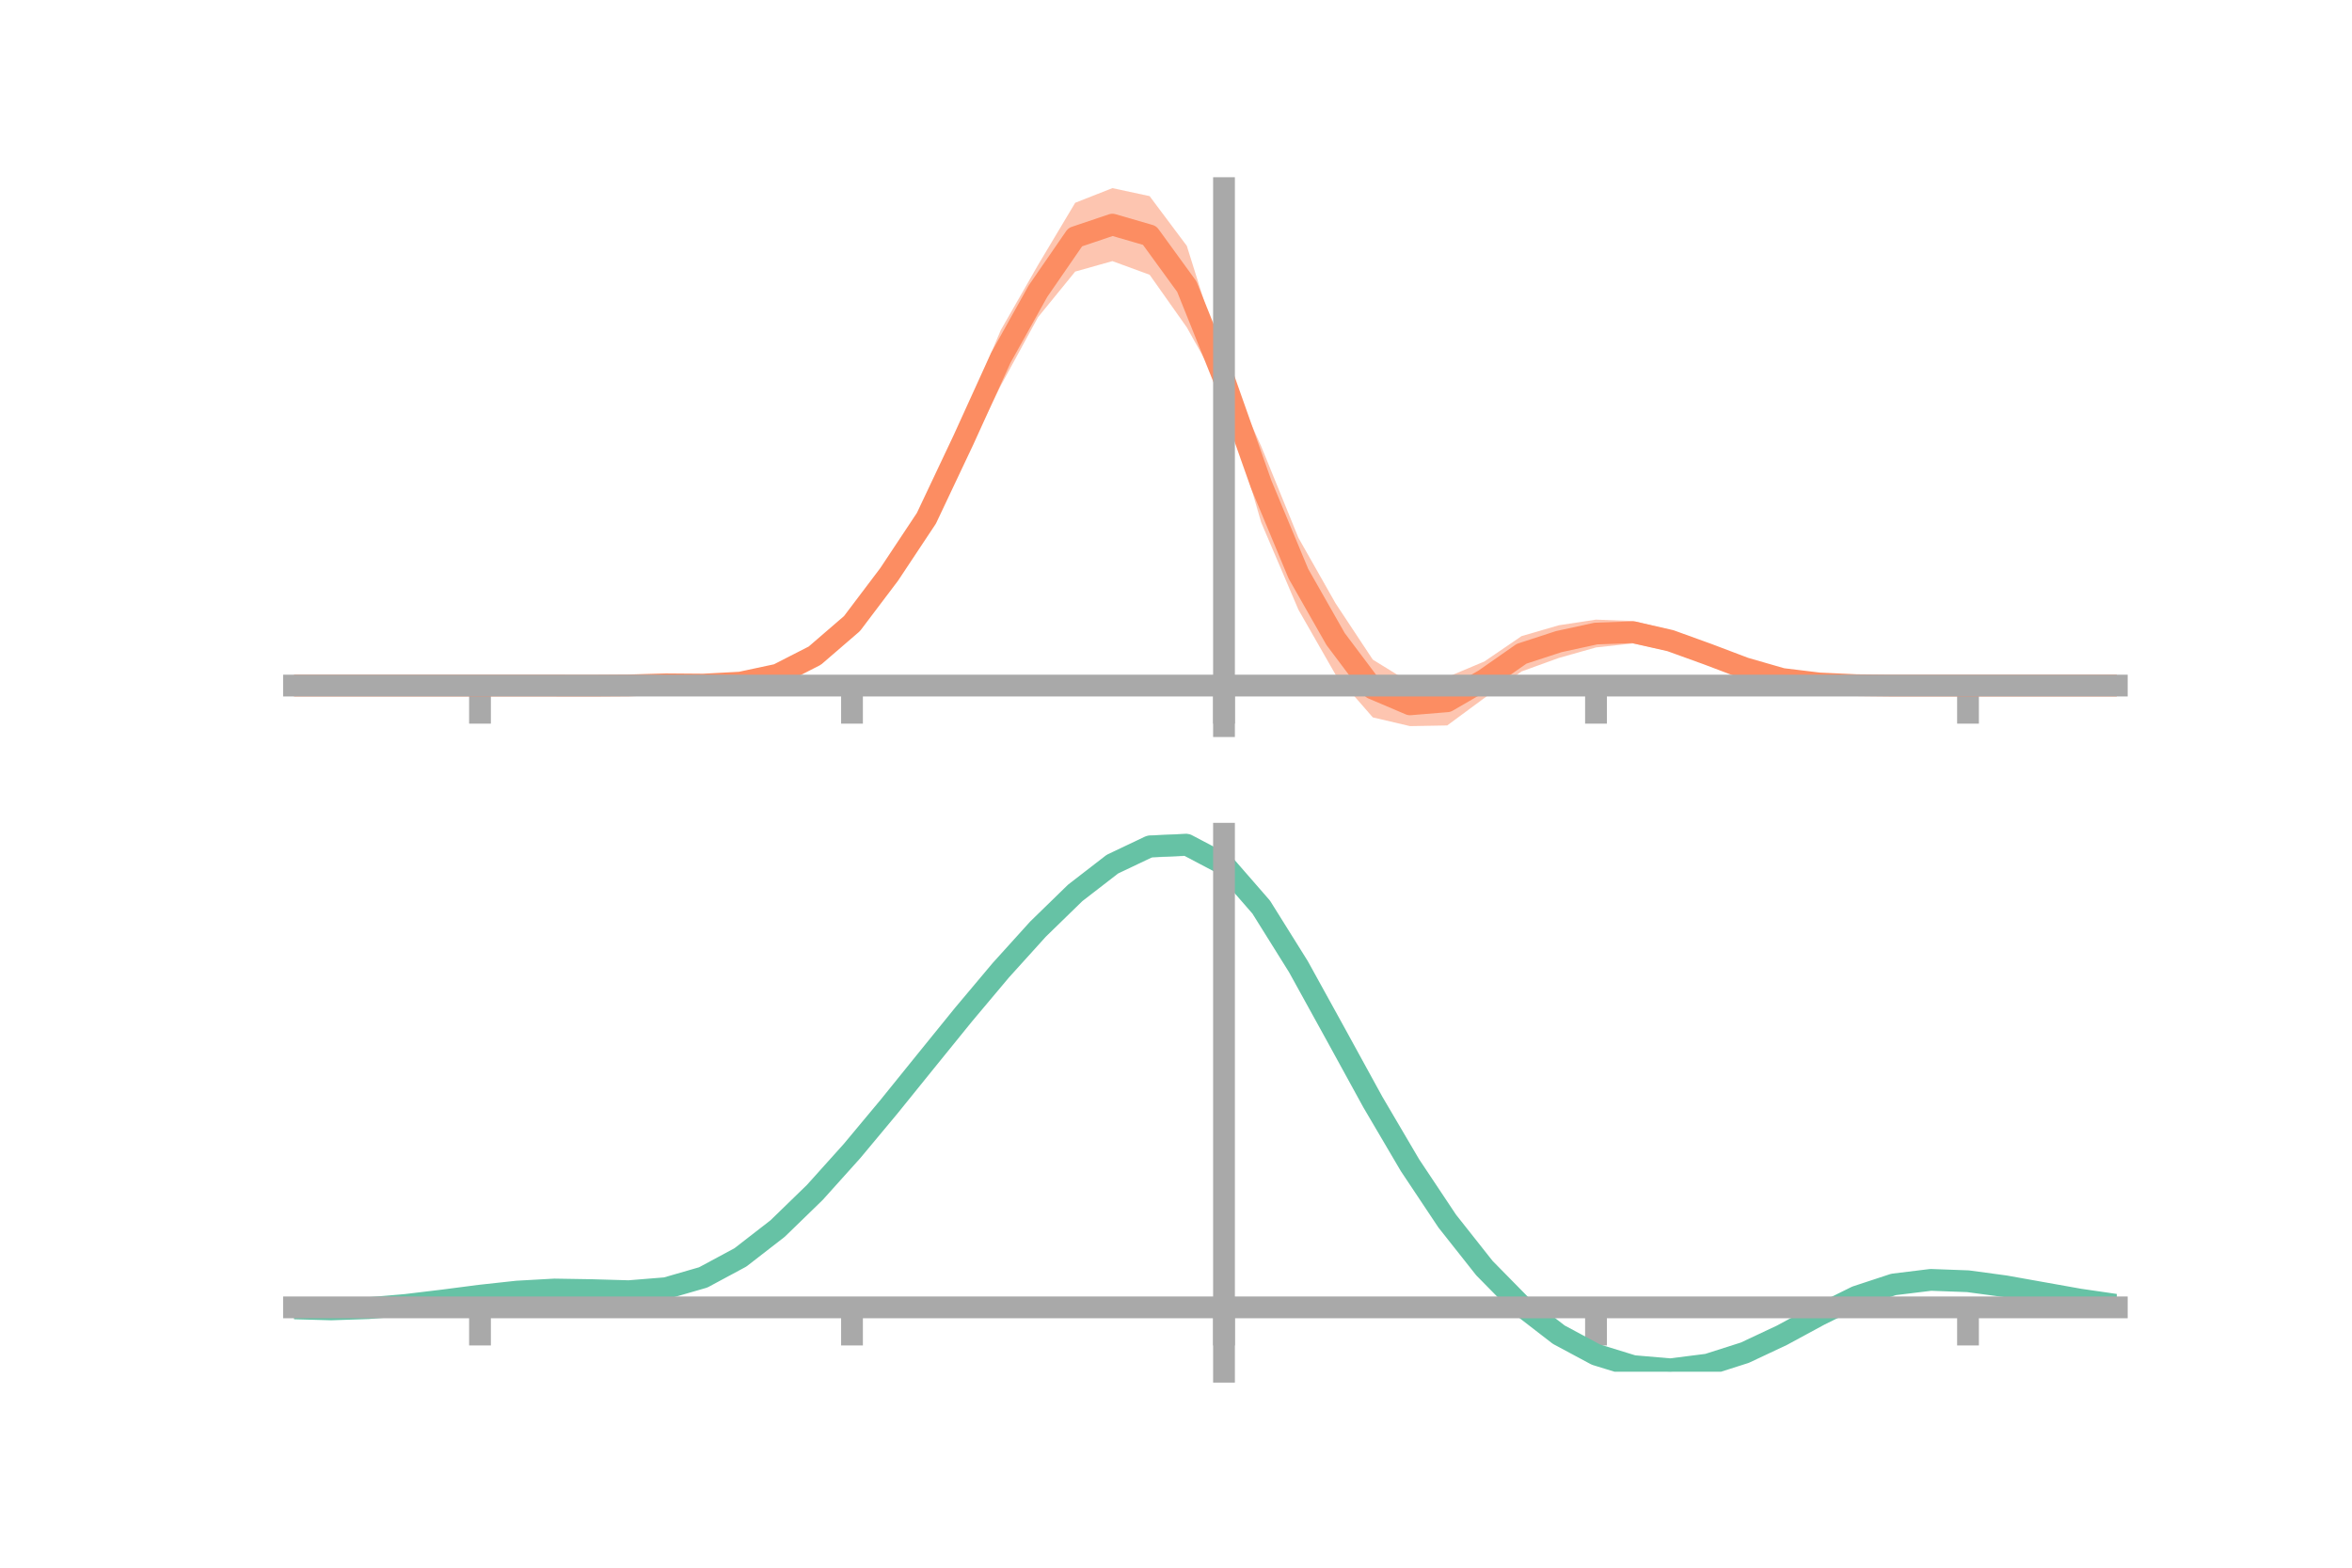
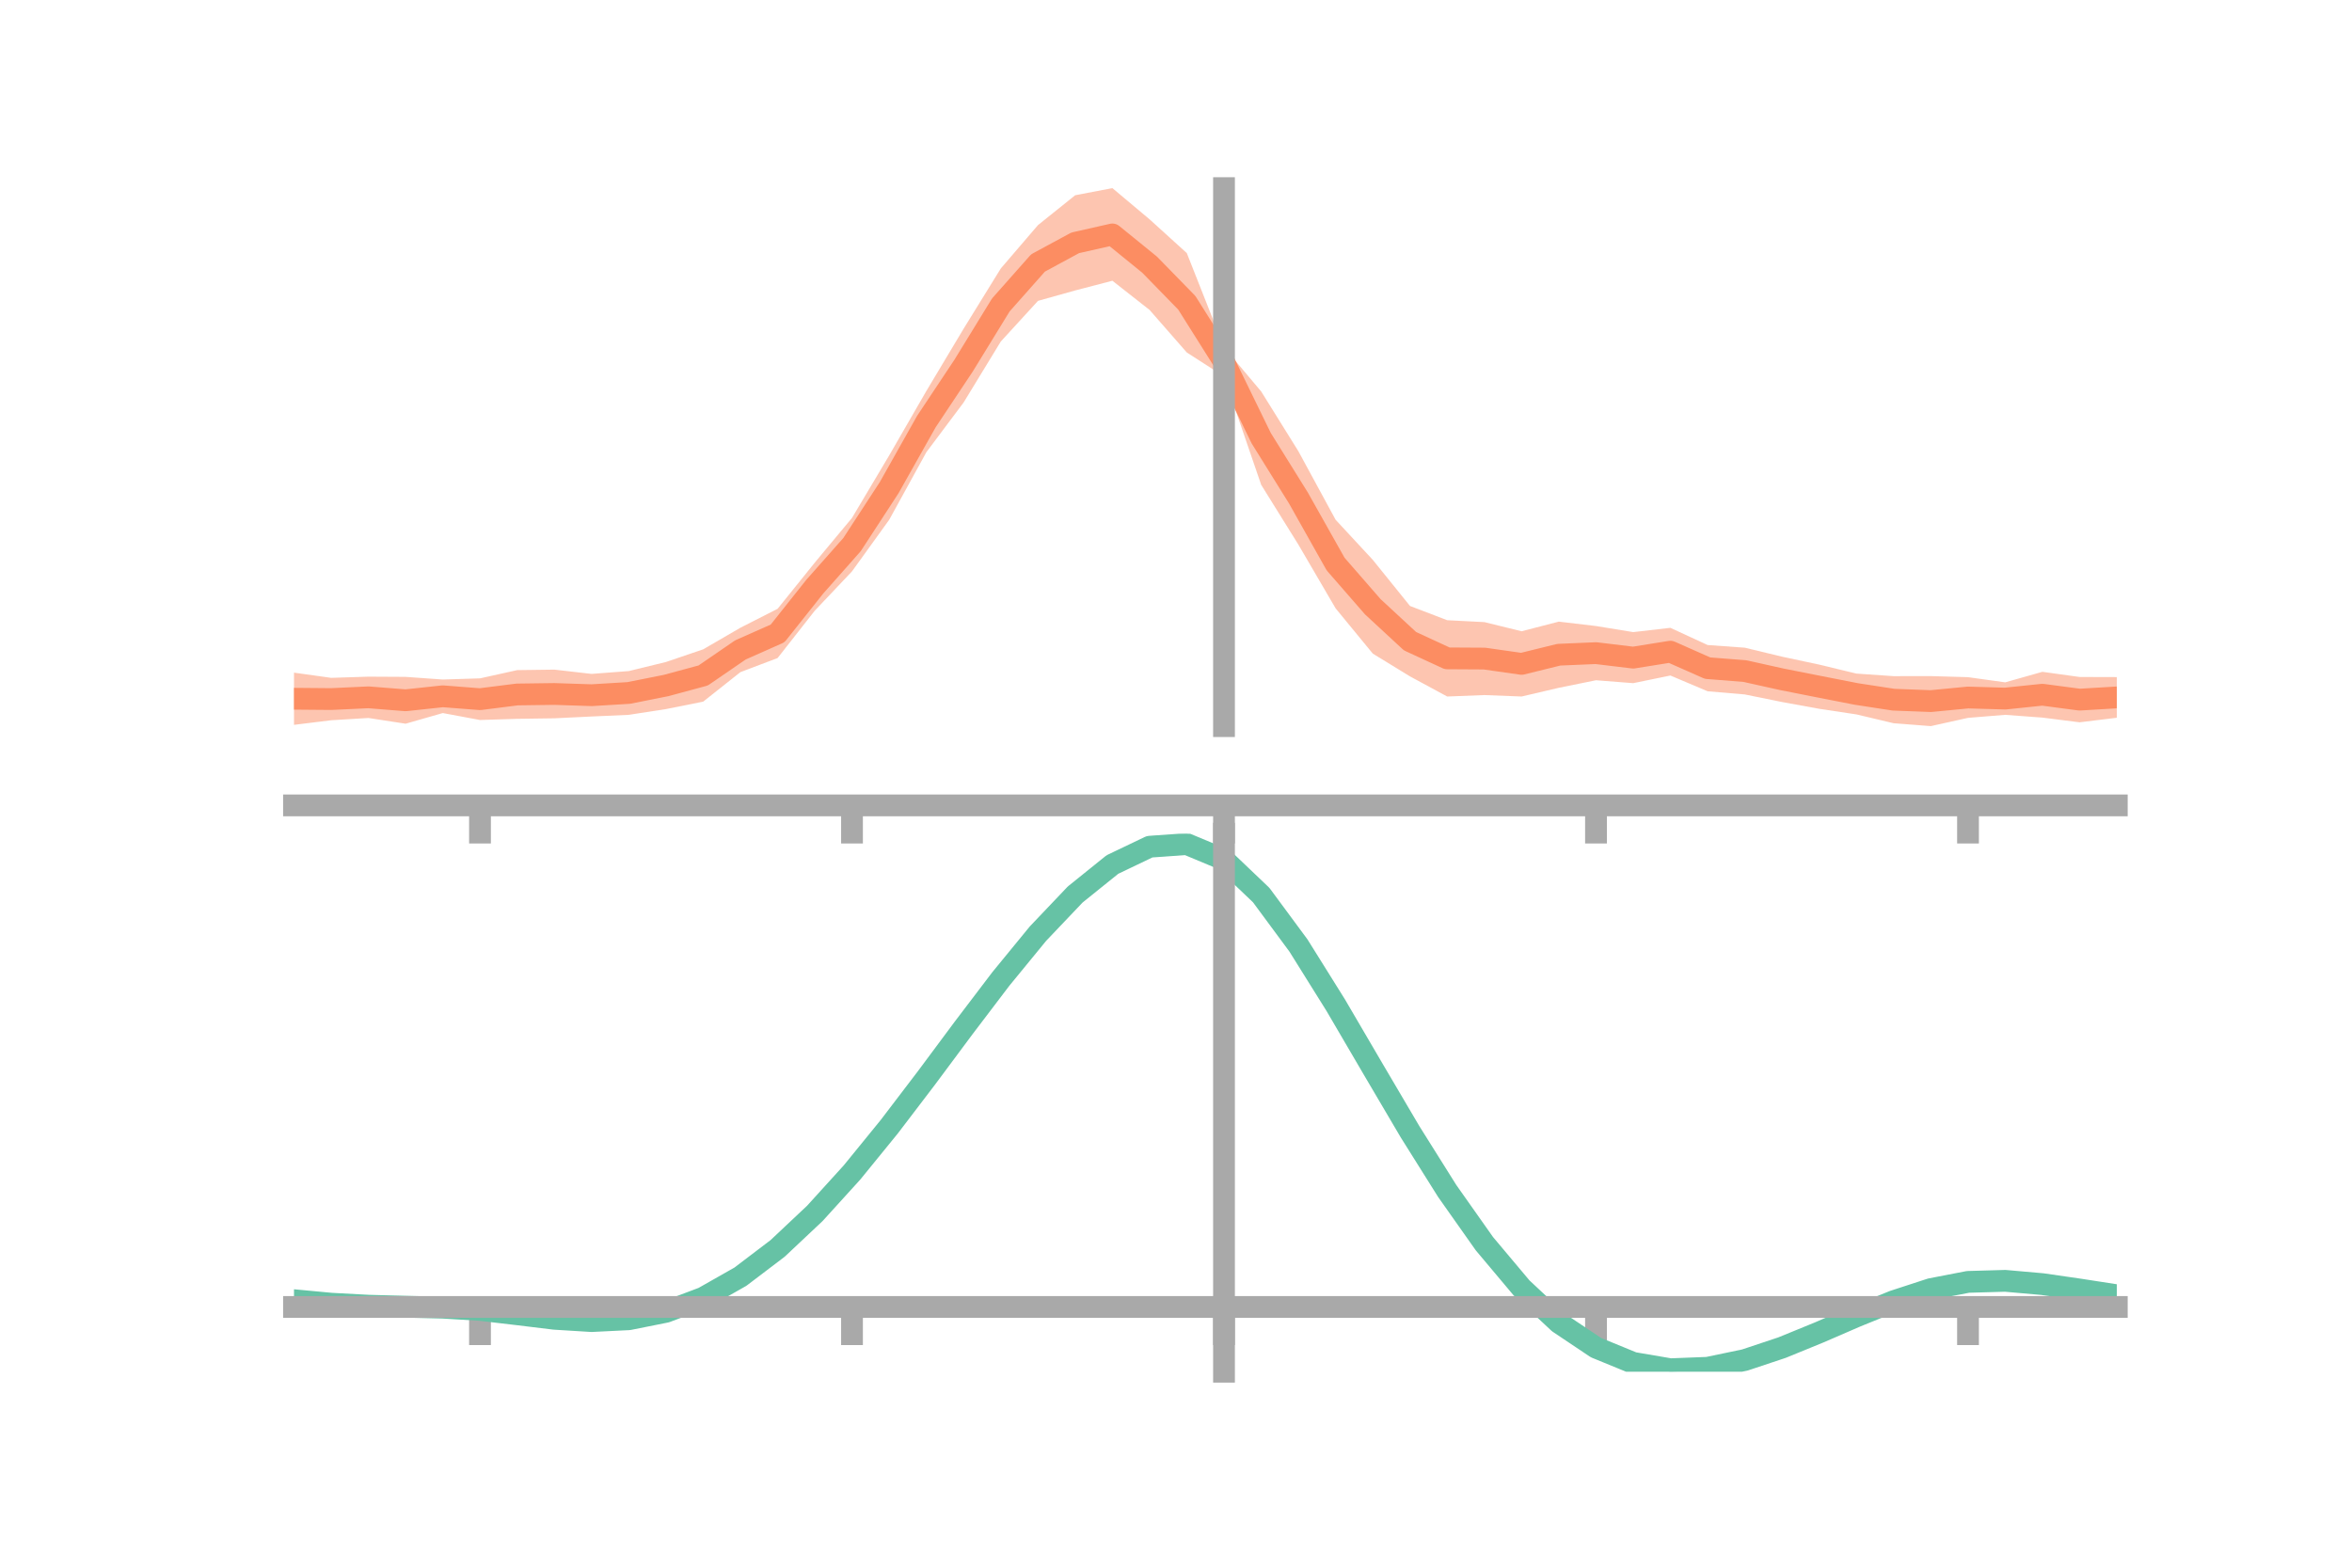
<svg xmlns="http://www.w3.org/2000/svg" xmlns:xlink="http://www.w3.org/1999/xlink" height="144pt" version="1.1" viewBox="0 0 216 144" width="216pt">
  <defs>
    <style type="text/css">
*{stroke-linecap:butt;stroke-linejoin:round;}
  </style>
  </defs>
  <g id="figure_1">
    <g id="patch_1">
      <path d="M 0 144  L 216 144  L 216 0  L 0 0  z " style="fill:none;" />
    </g>
    <g id="axes_1">
      <g id="patch_2">
        <path d="M 27 66.698  L 194.4 66.698  L 194.4 17.28  L 27 17.28  z " style="fill:none;" />
      </g>
      <g id="PolyCollection_1">
-         <path clip-path="url(#p41ab918063)" d="M 27 62.973  L 27 62.973  L 30.416 62.973  L 33.833 62.973  L 37.249 62.973  L 40.665 62.973  L 44.082 62.973  L 47.498 62.973  L 50.914 62.97  L 54.331 62.917  L 57.747 62.752  L 61.163 62.524  L 64.58 62.46  L 67.996 61.903  L 71.412 61.095  L 74.829 59.245  L 78.245 56.081  L 81.661 51.17  L 85.078 45.992  L 88.494 38.42  L 91.91 30.32  L 95.327 24.345  L 98.743 18.626  L 102.159 17.28  L 105.576 18.015  L 108.992 22.582  L 112.408 33.473  L 115.824 40.993  L 119.241 49.396  L 122.657 55.423  L 126.073 60.59  L 129.49 62.698  L 132.906 62.197  L 136.322 60.76  L 139.739 58.428  L 143.155 57.435  L 146.571 56.916  L 149.988 57.041  L 153.404 57.87  L 156.82 59.193  L 160.237 60.874  L 163.653 61.997  L 167.069 62.551  L 170.486 62.863  L 173.902 62.968  L 177.318 62.973  L 180.735 62.973  L 184.151 62.973  L 187.567 62.973  L 190.984 62.973  L 194.4 62.973  L 194.4 62.973  L 194.4 62.973  L 190.984 62.973  L 187.567 62.973  L 184.151 62.973  L 180.735 62.973  L 177.318 62.973  L 173.902 62.977  L 170.486 63.01  L 167.069 63.008  L 163.653 62.73  L 160.237 61.883  L 156.82 60.978  L 153.404 59.83  L 149.988 59.101  L 146.571 59.471  L 143.155 60.437  L 139.739 61.674  L 136.322 64.114  L 132.906 66.636  L 129.49 66.698  L 126.073 65.895  L 122.657 61.974  L 119.241 56.001  L 115.824 47.99  L 112.408 36.183  L 108.992 30.07  L 105.576 25.236  L 102.159 23.985  L 98.743 24.945  L 95.327 29.139  L 91.91 35.417  L 88.494 42.342  L 85.078 49.22  L 81.661 54.342  L 78.245 58.476  L 74.829 61.203  L 71.412 62.847  L 67.996 63.498  L 64.58 63.31  L 61.163 63.193  L 57.747 63.161  L 54.331 63.041  L 50.914 62.976  L 47.498 62.973  L 44.082 62.973  L 40.665 62.973  L 37.249 62.973  L 33.833 62.973  L 30.416 62.973  L 27 62.973  z " style="fill:#fc8d62;fill-opacity:0.5;" />
+         <path clip-path="url(#pd8a423d5de)" d="M 27 66.58  L 27 61.786  L 30.416 62.264  L 33.833 62.155  L 37.249 62.174  L 40.665 62.418  L 44.082 62.311  L 47.498 61.554  L 50.914 61.509  L 54.331 61.901  L 57.747 61.641  L 61.163 60.807  L 64.58 59.644  L 67.996 57.662  L 71.412 55.921  L 74.829 51.677  L 78.245 47.572  L 81.661 41.831  L 85.078 35.907  L 88.494 30.195  L 91.91 24.66  L 95.327 20.675  L 98.743 17.933  L 102.159 17.28  L 105.576 20.148  L 108.992 23.248  L 112.408 31.899  L 115.824 35.959  L 119.241 41.451  L 122.657 47.741  L 126.073 51.427  L 129.49 55.661  L 132.906 56.97  L 136.322 57.144  L 139.739 57.985  L 143.155 57.1  L 146.571 57.504  L 149.988 58.062  L 153.404 57.669  L 156.82 59.249  L 160.237 59.494  L 163.653 60.318  L 167.069 61.048  L 170.486 61.872  L 173.902 62.108  L 177.318 62.103  L 180.735 62.202  L 184.151 62.676  L 187.567 61.71  L 190.984 62.184  L 194.4 62.194  L 194.4 65.929  L 194.4 65.929  L 190.984 66.347  L 187.567 65.915  L 184.151 65.661  L 180.735 65.939  L 177.318 66.698  L 173.902 66.432  L 170.486 65.621  L 167.069 65.107  L 163.653 64.483  L 160.237 63.789  L 156.82 63.496  L 153.404 62.05  L 149.988 62.752  L 146.571 62.484  L 143.155 63.179  L 139.739 63.978  L 136.322 63.845  L 132.906 63.978  L 129.49 62.13  L 126.073 60.038  L 122.657 55.878  L 119.241 50.029  L 115.824 44.535  L 112.408 34.575  L 108.992 32.376  L 105.576 28.472  L 102.159 25.788  L 98.743 26.678  L 95.327 27.635  L 91.91 31.37  L 88.494 36.973  L 85.078 41.531  L 81.661 47.744  L 78.245 52.482  L 74.829 56.092  L 71.412 60.445  L 67.996 61.739  L 64.58 64.448  L 61.163 65.132  L 57.747 65.661  L 54.331 65.814  L 50.914 65.98  L 47.498 66.028  L 44.082 66.136  L 40.665 65.498  L 37.249 66.476  L 33.833 65.95  L 30.416 66.159  L 27 66.58  z " style="fill:#fc8d62;fill-opacity:0.5;" />
      </g>
      <g id="matplotlib.axis_1">
        <g id="xtick_1">
          <g id="line2d_1">
            <defs>
-               <path d="M 0 0  L 0 3.5  " id="m8bd35da6e5" style="stroke:#a9a9a9;stroke-width:2;" />
+               <path d="M 0 0  L 0 3.5  " id="mc5b89d390b" style="stroke:#a9a9a9;stroke-width:2;" />
            </defs>
            <g>
-               <use style="fill:#a9a9a9;stroke:#a9a9a9;stroke-width:2;" x="44.082" xlink:href="#m8bd35da6e5" y="62.973" />
+               <use style="fill:#a9a9a9;stroke:#a9a9a9;stroke-width:2;" x="44.082" xlink:href="#mc5b89d390b" y="73.979" />
            </g>
          </g>
        </g>
        <g id="xtick_2">
          <g id="line2d_2">
            <g>
-               <use style="fill:#a9a9a9;stroke:#a9a9a9;stroke-width:2;" x="78.245" xlink:href="#m8bd35da6e5" y="62.973" />
+               <use style="fill:#a9a9a9;stroke:#a9a9a9;stroke-width:2;" x="78.245" xlink:href="#mc5b89d390b" y="73.979" />
            </g>
          </g>
        </g>
        <g id="xtick_3">
          <g id="line2d_3">
            <g>
-               <use style="fill:#a9a9a9;stroke:#a9a9a9;stroke-width:2;" x="112.408" xlink:href="#m8bd35da6e5" y="62.973" />
+               <use style="fill:#a9a9a9;stroke:#a9a9a9;stroke-width:2;" x="112.408" xlink:href="#mc5b89d390b" y="73.979" />
            </g>
          </g>
        </g>
        <g id="xtick_4">
          <g id="line2d_4">
            <g>
-               <use style="fill:#a9a9a9;stroke:#a9a9a9;stroke-width:2;" x="146.571" xlink:href="#m8bd35da6e5" y="62.973" />
+               <use style="fill:#a9a9a9;stroke:#a9a9a9;stroke-width:2;" x="146.571" xlink:href="#mc5b89d390b" y="73.979" />
            </g>
          </g>
        </g>
        <g id="xtick_5">
          <g id="line2d_5">
            <g>
-               <use style="fill:#a9a9a9;stroke:#a9a9a9;stroke-width:2;" x="180.735" xlink:href="#m8bd35da6e5" y="62.973" />
+               <use style="fill:#a9a9a9;stroke:#a9a9a9;stroke-width:2;" x="180.735" xlink:href="#mc5b89d390b" y="73.979" />
            </g>
          </g>
        </g>
      </g>
      <g id="matplotlib.axis_2" />
      <g id="line2d_6">
-         <path clip-path="url(#p41ab918063)" d="M 27 62.973  L 30.416 62.973  L 33.833 62.973  L 37.249 62.973  L 40.665 62.973  L 44.082 62.973  L 47.498 62.973  L 50.914 62.973  L 54.331 62.979  L 57.747 62.957  L 61.163 62.858  L 64.58 62.885  L 67.996 62.701  L 71.412 61.971  L 74.829 60.224  L 78.245 57.278  L 81.661 52.756  L 85.078 47.606  L 88.494 40.381  L 91.91 32.868  L 95.327 26.742  L 98.743 21.786  L 102.159 20.633  L 105.576 21.626  L 108.992 26.326  L 112.408 34.828  L 115.824 44.491  L 119.241 52.699  L 122.657 58.699  L 126.073 63.243  L 129.49 64.698  L 132.906 64.416  L 136.322 62.437  L 139.739 60.051  L 143.155 58.936  L 146.571 58.194  L 149.988 58.071  L 153.404 58.85  L 156.82 60.085  L 160.237 61.379  L 163.653 62.364  L 167.069 62.779  L 170.486 62.937  L 173.902 62.972  L 177.318 62.973  L 180.735 62.973  L 184.151 62.973  L 187.567 62.973  L 190.984 62.973  L 194.4 62.973  " style="fill:none;stroke:#fc8d62;stroke-linecap:square;stroke-width:2;" />
+         <path clip-path="url(#pd8a423d5de)" d="M 27 64.183  L 30.416 64.212  L 33.833 64.052  L 37.249 64.325  L 40.665 63.958  L 44.082 64.223  L 47.498 63.791  L 50.914 63.745  L 54.331 63.858  L 57.747 63.651  L 61.163 62.97  L 64.58 62.046  L 67.996 59.7  L 71.412 58.183  L 74.829 53.885  L 78.245 50.027  L 81.661 44.788  L 85.078 38.719  L 88.494 33.584  L 91.91 28.015  L 95.327 24.155  L 98.743 22.306  L 102.159 21.534  L 105.576 24.31  L 108.992 27.812  L 112.408 33.237  L 115.824 40.247  L 119.241 45.74  L 122.657 51.81  L 126.073 55.733  L 129.49 58.896  L 132.906 60.474  L 136.322 60.494  L 139.739 60.981  L 143.155 60.139  L 146.571 59.994  L 149.988 60.407  L 153.404 59.86  L 156.82 61.373  L 160.237 61.641  L 163.653 62.401  L 167.069 63.077  L 170.486 63.746  L 173.902 64.27  L 177.318 64.4  L 180.735 64.07  L 184.151 64.169  L 187.567 63.813  L 190.984 64.265  L 194.4 64.061  " style="fill:none;stroke:#fc8d62;stroke-linecap:square;stroke-width:2;" />
      </g>
      <g id="patch_3">
        <path d="M 112.408 66.698  L 112.408 17.28  " style="fill:none;stroke:#a9a9a9;stroke-linecap:square;stroke-linejoin:miter;stroke-width:2;" />
      </g>
      <g id="patch_4">
        <path d="M 194.4 66.698  L 194.4 17.28  " style="fill:none;" />
      </g>
      <g id="patch_5">
-         <path d="M 27 62.973  L 194.4 62.973  " style="fill:none;stroke:#a9a9a9;stroke-linecap:square;stroke-linejoin:miter;stroke-width:2;" />
+         <path d="M 27 73.979  L 194.4 73.979  " style="fill:none;stroke:#a9a9a9;stroke-linecap:square;stroke-linejoin:miter;stroke-width:2;" />
      </g>
      <g id="patch_6">
        <path d="M 27 17.28  L 194.4 17.28  " style="fill:none;" />
      </g>
    </g>
    <g id="axes_2">
      <g id="patch_7">
        <path d="M 27 126  L 194.4 126  L 194.4 76.582  L 27 76.582  z " style="fill:none;" />
      </g>
      <g id="PolyCollection_2">
-         <path clip-path="url(#pdaa42a81c4)" d="M 27 120.206  L 27 120.151  L 30.416 120.249  L 33.833 120.129  L 37.249 119.829  L 40.665 119.412  L 44.082 118.964  L 47.498 118.586  L 50.914 118.394  L 54.331 118.449  L 57.747 118.544  L 61.163 118.268  L 64.58 117.274  L 67.996 115.399  L 71.412 112.677  L 74.829 109.264  L 78.245 105.354  L 81.661 101.142  L 85.078 96.801  L 88.494 92.481  L 91.91 88.32  L 95.327 84.458  L 98.743 81.065  L 102.159 78.378  L 105.576 76.731  L 108.992 76.582  L 112.408 78.417  L 115.824 82.406  L 119.241 87.964  L 122.657 94.259  L 126.073 100.596  L 129.49 106.511  L 132.906 111.734  L 136.322 116.136  L 139.739 119.676  L 143.155 122.356  L 146.571 124.205  L 149.988 125.257  L 153.404 125.551  L 156.82 125.128  L 160.237 124.059  L 163.653 122.487  L 167.069 120.676  L 170.486 119.014  L 173.902 117.898  L 177.318 117.477  L 180.735 117.606  L 184.151 118.076  L 187.567 118.699  L 190.984 119.321  L 194.4 119.83  L 194.4 119.902  L 194.4 119.902  L 190.984 119.419  L 187.567 118.824  L 184.151 118.226  L 180.735 117.773  L 177.318 117.649  L 173.902 118.067  L 170.486 119.197  L 167.069 120.916  L 163.653 122.807  L 160.237 124.448  L 156.82 125.561  L 153.404 126  L 149.988 125.706  L 146.571 124.656  L 143.155 122.84  L 139.739 120.239  L 136.322 116.826  L 132.906 112.587  L 129.49 107.553  L 126.073 101.842  L 122.657 95.714  L 119.241 89.619  L 115.824 84.237  L 112.408 80.379  L 108.992 78.614  L 105.576 78.772  L 102.159 80.374  L 98.743 82.969  L 95.327 86.23  L 91.91 89.928  L 88.494 93.897  L 85.078 98.005  L 81.661 102.122  L 78.245 106.108  L 74.829 109.801  L 71.412 113.023  L 67.996 115.6  L 64.58 117.4  L 61.163 118.382  L 57.747 118.659  L 54.331 118.559  L 50.914 118.502  L 47.498 118.691  L 44.082 119.061  L 40.665 119.499  L 37.249 119.903  L 33.833 120.19  L 30.416 120.302  L 27 120.206  z " style="fill:#66c2a5;fill-opacity:0.5;" />
+         <path clip-path="url(#pdce286ffc4)" d="M 27 119.472  L 27 119.388  L 30.416 119.717  L 33.833 119.902  L 37.249 119.992  L 40.665 120.079  L 44.082 120.286  L 47.498 120.686  L 50.914 121.092  L 54.331 121.294  L 57.747 121.12  L 61.163 120.434  L 64.58 119.131  L 67.996 117.153  L 71.412 114.495  L 74.829 111.198  L 78.245 107.343  L 81.661 103.046  L 85.078 98.459  L 88.494 93.766  L 91.91 89.178  L 95.327 84.93  L 98.743 81.274  L 102.159 78.479  L 105.576 76.821  L 108.992 76.582  L 112.408 78.03  L 115.824 81.334  L 119.241 86.024  L 122.657 91.571  L 126.073 97.496  L 129.49 103.391  L 132.906 108.925  L 136.322 113.847  L 139.739 117.981  L 143.155 121.224  L 146.571 123.539  L 149.988 124.952  L 153.404 125.54  L 156.82 125.415  L 160.237 124.716  L 163.653 123.599  L 167.069 122.23  L 170.486 120.779  L 173.902 119.417  L 177.318 118.317  L 180.735 117.66  L 184.151 117.565  L 187.567 117.873  L 190.984 118.38  L 194.4 118.923  L 194.4 119.032  L 194.4 119.032  L 190.984 118.517  L 187.567 118.032  L 184.151 117.737  L 180.735 117.836  L 177.318 118.5  L 173.902 119.628  L 170.486 121.04  L 167.069 122.551  L 163.653 123.975  L 160.237 125.135  L 156.82 125.861  L 153.404 126  L 149.988 125.424  L 146.571 124.035  L 143.155 121.775  L 139.739 118.628  L 136.322 114.628  L 132.906 109.868  L 129.49 104.512  L 126.073 98.799  L 122.657 93.049  L 119.241 87.659  L 115.824 83.099  L 112.408 79.888  L 108.992 78.489  L 105.576 78.731  L 102.159 80.346  L 98.743 83.054  L 95.327 86.585  L 91.91 90.676  L 88.494 95.081  L 85.078 99.576  L 81.661 103.957  L 78.245 108.053  L 74.829 111.721  L 71.412 114.855  L 67.996 117.387  L 64.58 119.287  L 61.163 120.56  L 57.747 121.24  L 54.331 121.404  L 50.914 121.183  L 47.498 120.759  L 44.082 120.356  L 40.665 120.151  L 37.249 120.063  L 33.833 119.968  L 30.416 119.785  L 27 119.472  z " style="fill:#66c2a5;fill-opacity:0.5;" />
      </g>
      <g id="matplotlib.axis_3">
        <g id="xtick_6">
          <g id="line2d_7">
            <g>
-               <use style="fill:#a9a9a9;stroke:#a9a9a9;stroke-width:2;" x="44.082" xlink:href="#m8bd35da6e5" y="120.089" />
+               <use style="fill:#a9a9a9;stroke:#a9a9a9;stroke-width:2;" x="44.082" xlink:href="#mc5b89d390b" y="120.051" />
            </g>
          </g>
        </g>
        <g id="xtick_7">
          <g id="line2d_8">
            <g>
-               <use style="fill:#a9a9a9;stroke:#a9a9a9;stroke-width:2;" x="78.245" xlink:href="#m8bd35da6e5" y="120.089" />
+               <use style="fill:#a9a9a9;stroke:#a9a9a9;stroke-width:2;" x="78.245" xlink:href="#mc5b89d390b" y="120.051" />
            </g>
          </g>
        </g>
        <g id="xtick_8">
          <g id="line2d_9">
            <g>
-               <use style="fill:#a9a9a9;stroke:#a9a9a9;stroke-width:2;" x="112.408" xlink:href="#m8bd35da6e5" y="120.089" />
+               <use style="fill:#a9a9a9;stroke:#a9a9a9;stroke-width:2;" x="112.408" xlink:href="#mc5b89d390b" y="120.051" />
            </g>
          </g>
        </g>
        <g id="xtick_9">
          <g id="line2d_10">
            <g>
-               <use style="fill:#a9a9a9;stroke:#a9a9a9;stroke-width:2;" x="146.571" xlink:href="#m8bd35da6e5" y="120.089" />
+               <use style="fill:#a9a9a9;stroke:#a9a9a9;stroke-width:2;" x="146.571" xlink:href="#mc5b89d390b" y="120.051" />
            </g>
          </g>
        </g>
        <g id="xtick_10">
          <g id="line2d_11">
            <g>
-               <use style="fill:#a9a9a9;stroke:#a9a9a9;stroke-width:2;" x="180.735" xlink:href="#m8bd35da6e5" y="120.089" />
+               <use style="fill:#a9a9a9;stroke:#a9a9a9;stroke-width:2;" x="180.735" xlink:href="#mc5b89d390b" y="120.051" />
            </g>
          </g>
        </g>
      </g>
      <g id="matplotlib.axis_4" />
      <g id="line2d_12">
-         <path clip-path="url(#pdaa42a81c4)" d="M 27 120.179  L 30.416 120.275  L 33.833 120.16  L 37.249 119.866  L 40.665 119.455  L 44.082 119.012  L 47.498 118.639  L 50.914 118.448  L 54.331 118.504  L 57.747 118.602  L 61.163 118.325  L 64.58 117.337  L 67.996 115.499  L 71.412 112.85  L 74.829 109.532  L 78.245 105.731  L 81.661 101.632  L 85.078 97.403  L 88.494 93.189  L 91.91 89.124  L 95.327 85.344  L 98.743 82.017  L 102.159 79.376  L 105.576 77.752  L 108.992 77.598  L 112.408 79.398  L 115.824 83.321  L 119.241 88.791  L 122.657 94.986  L 126.073 101.219  L 129.49 107.032  L 132.906 112.161  L 136.322 116.481  L 139.739 119.958  L 143.155 122.598  L 146.571 124.43  L 149.988 125.482  L 153.404 125.776  L 156.82 125.344  L 160.237 124.253  L 163.653 122.647  L 167.069 120.796  L 170.486 119.106  L 173.902 117.982  L 177.318 117.563  L 180.735 117.689  L 184.151 118.151  L 187.567 118.761  L 190.984 119.37  L 194.4 119.866  " style="fill:none;stroke:#66c2a5;stroke-linecap:square;stroke-width:2;" />
+         <path clip-path="url(#pdce286ffc4)" d="M 27 119.43  L 30.416 119.751  L 33.833 119.935  L 37.249 120.027  L 40.665 120.115  L 44.082 120.321  L 47.498 120.722  L 50.914 121.138  L 54.331 121.349  L 57.747 121.18  L 61.163 120.497  L 64.58 119.209  L 67.996 117.27  L 71.412 114.675  L 74.829 111.459  L 78.245 107.698  L 81.661 103.502  L 85.078 99.018  L 88.494 94.424  L 91.91 89.927  L 95.327 85.757  L 98.743 82.164  L 102.159 79.412  L 105.576 77.776  L 108.992 77.535  L 112.408 78.959  L 115.824 82.217  L 119.241 86.842  L 122.657 92.31  L 126.073 98.148  L 129.49 103.952  L 132.906 109.397  L 136.322 114.238  L 139.739 118.305  L 143.155 121.499  L 146.571 123.787  L 149.988 125.188  L 153.404 125.77  L 156.82 125.638  L 160.237 124.925  L 163.653 123.787  L 167.069 122.39  L 170.486 120.91  L 173.902 119.523  L 177.318 118.409  L 180.735 117.748  L 184.151 117.651  L 187.567 117.953  L 190.984 118.448  L 194.4 118.977  " style="fill:none;stroke:#66c2a5;stroke-linecap:square;stroke-width:2;" />
      </g>
      <g id="patch_8">
        <path d="M 112.408 126  L 112.408 76.582  " style="fill:none;stroke:#a9a9a9;stroke-linecap:square;stroke-linejoin:miter;stroke-width:2;" />
      </g>
      <g id="patch_9">
        <path d="M 194.4 126  L 194.4 76.582  " style="fill:none;" />
      </g>
      <g id="patch_10">
-         <path d="M 27 120.089  L 194.4 120.089  " style="fill:none;stroke:#a9a9a9;stroke-linecap:square;stroke-linejoin:miter;stroke-width:2;" />
+         <path d="M 27 120.051  L 194.4 120.051  " style="fill:none;stroke:#a9a9a9;stroke-linecap:square;stroke-linejoin:miter;stroke-width:2;" />
      </g>
      <g id="patch_11">
        <path d="M 27 76.582  L 194.4 76.582  " style="fill:none;" />
      </g>
    </g>
  </g>
  <defs>
-     <clipPath id="p41ab918063">
+     <clipPath id="pd8a423d5de">
      <rect height="49.418" width="167.4" x="27" y="17.28" />
    </clipPath>
-     <clipPath id="pdaa42a81c4">
+     <clipPath id="pdce286ffc4">
      <rect height="49.418" width="167.4" x="27" y="76.582" />
    </clipPath>
  </defs>
</svg>
